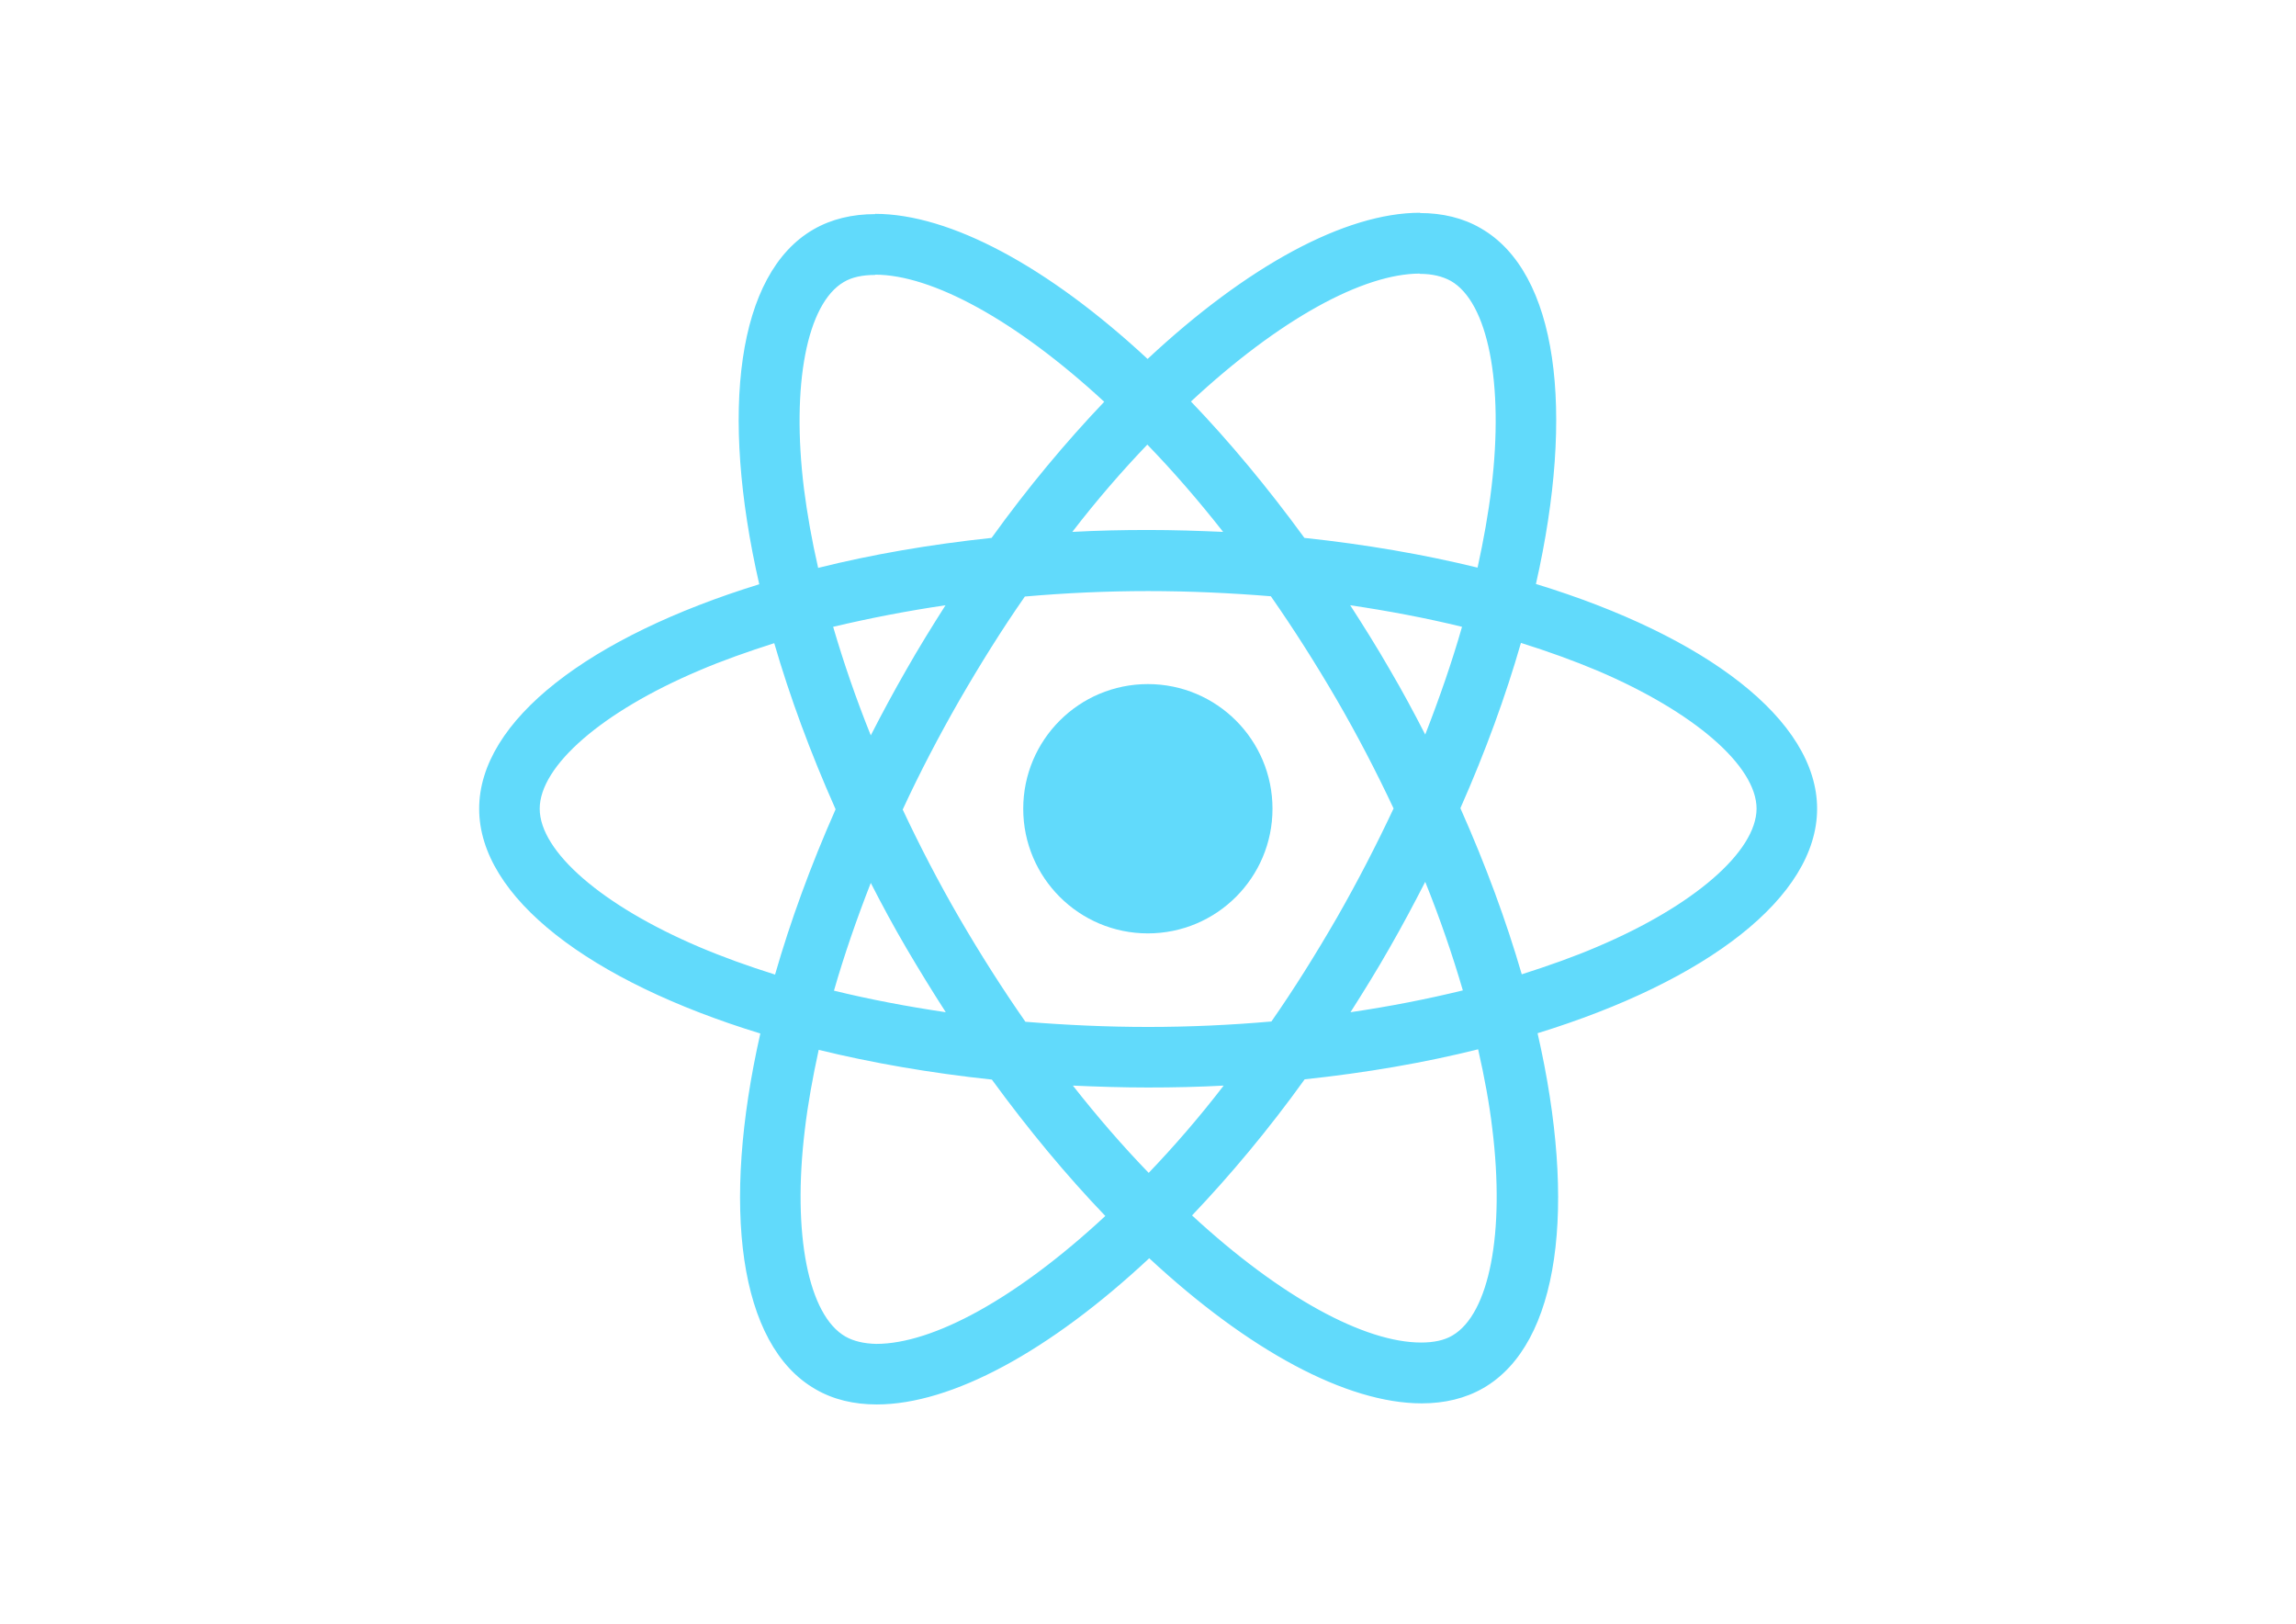
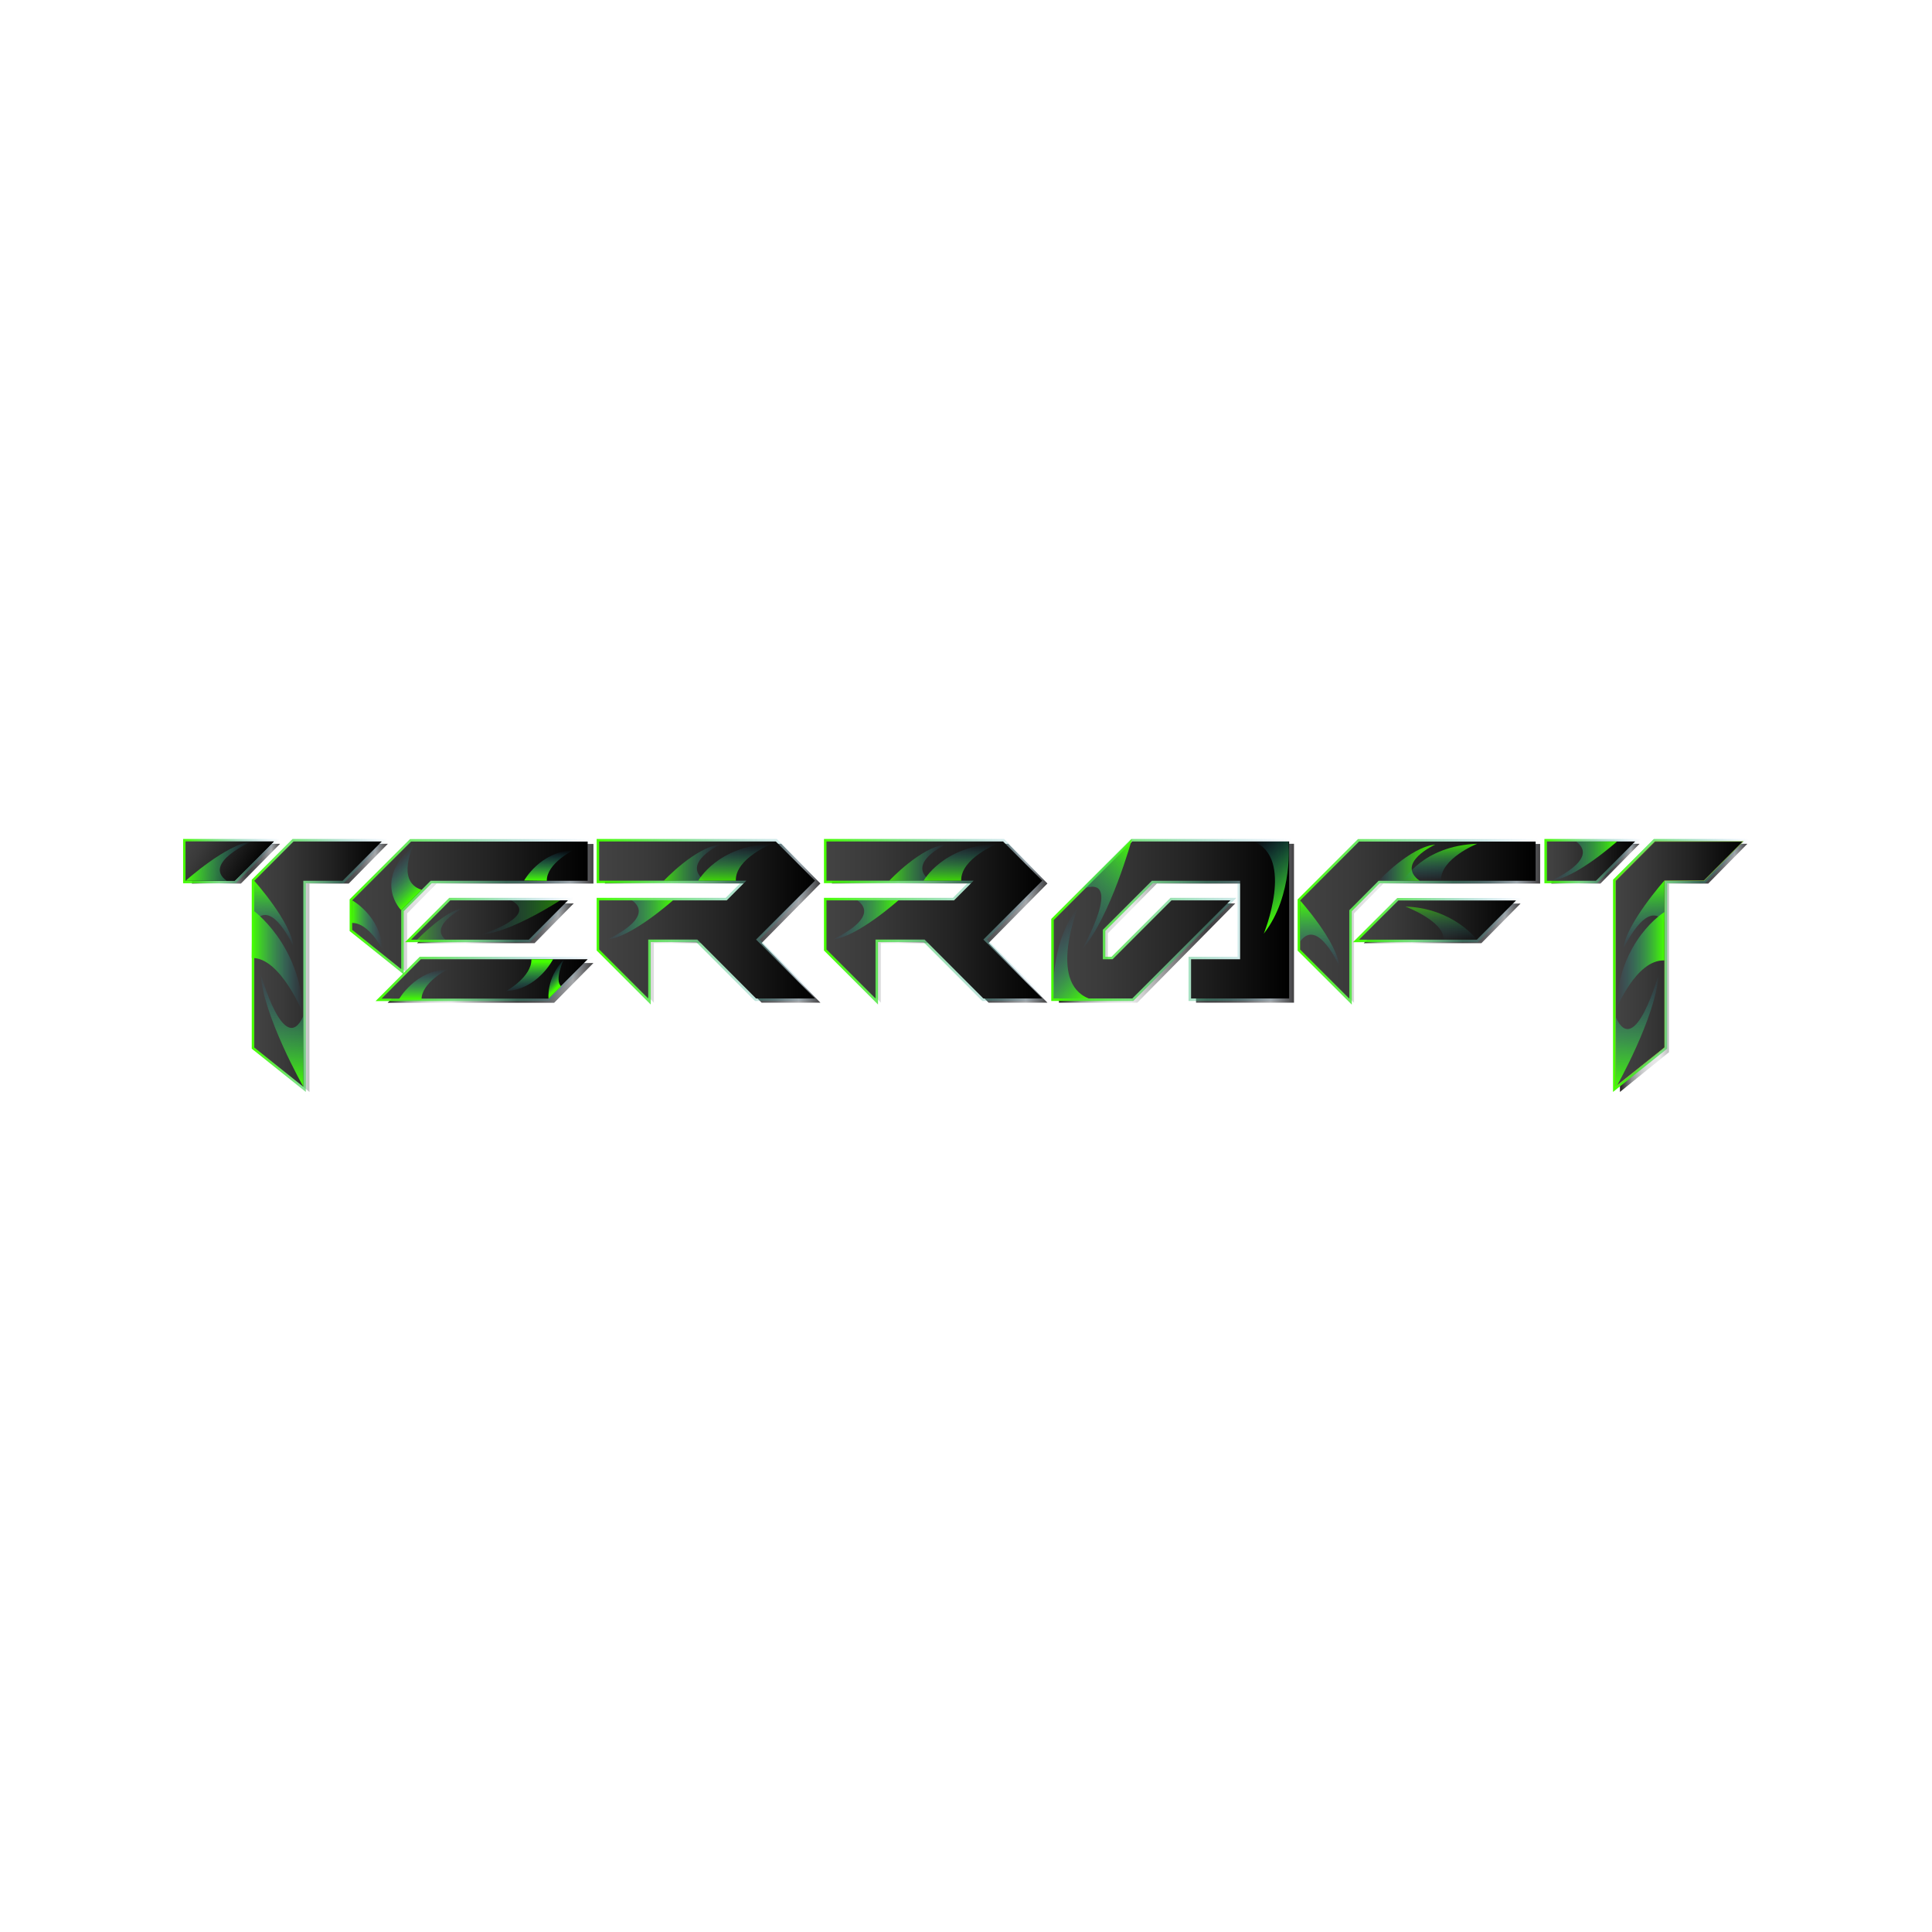
- <svg xmlns="http://www.w3.org/2000/svg" viewBox="0 0 841.9 595.3">
-   <g fill="#61DAFB">
-     <path d="M666.3 296.5c0-32.5-40.7-63.3-103.1-82.4 14.4-63.6 8-114.2-20.2-130.4-6.5-3.8-14.1-5.6-22.4-5.6v22.3c4.6 0 8.3.9 11.4 2.6 13.6 7.8 19.5 37.5 14.9 75.7-1.1 9.4-2.9 19.3-5.1 29.4-19.6-4.8-41-8.5-63.5-10.9-13.5-18.5-27.5-35.3-41.6-50 32.6-30.3 63.2-46.9 84-46.9V78c-27.5 0-63.5 19.6-99.9 53.6-36.4-33.8-72.4-53.2-99.9-53.2v22.3c20.7 0 51.4 16.5 84 46.6-14 14.7-28 31.4-41.3 49.9-22.6 2.4-44 6.1-63.6 11-2.3-10-4-19.7-5.2-29-4.7-38.2 1.1-67.9 14.6-75.8 3-1.8 6.9-2.6 11.5-2.6V78.5c-8.4 0-16 1.8-22.6 5.6-28.1 16.2-34.4 66.7-19.9 130.1-62.2 19.2-102.7 49.9-102.7 82.3 0 32.5 40.7 63.3 103.1 82.4-14.4 63.6-8 114.2 20.2 130.4 6.5 3.8 14.1 5.6 22.5 5.6 27.5 0 63.5-19.6 99.9-53.6 36.4 33.8 72.4 53.2 99.9 53.2 8.4 0 16-1.8 22.6-5.6 28.1-16.2 34.4-66.7 19.9-130.1 62-19.1 102.5-49.9 102.5-82.3zm-130.2-66.7c-3.7 12.9-8.3 26.2-13.5 39.5-4.1-8-8.4-16-13.1-24-4.6-8-9.5-15.8-14.4-23.4 14.2 2.1 27.9 4.7 41 7.9zm-45.8 106.5c-7.8 13.5-15.8 26.3-24.1 38.2-14.9 1.3-30 2-45.2 2-15.1 0-30.2-.7-45-1.9-8.3-11.9-16.4-24.6-24.2-38-7.6-13.1-14.5-26.4-20.8-39.8 6.2-13.4 13.2-26.8 20.7-39.9 7.8-13.5 15.8-26.3 24.1-38.2 14.9-1.3 30-2 45.2-2 15.1 0 30.2.7 45 1.9 8.3 11.9 16.4 24.6 24.2 38 7.6 13.1 14.5 26.4 20.8 39.8-6.3 13.4-13.2 26.8-20.7 39.9zm32.3-13c5.4 13.4 10 26.8 13.8 39.8-13.1 3.2-26.9 5.9-41.2 8 4.9-7.7 9.8-15.6 14.4-23.7 4.6-8 8.9-16.1 13-24.1zM421.2 430c-9.3-9.6-18.6-20.3-27.8-32 9 .4 18.2.7 27.5.7 9.4 0 18.7-.2 27.8-.7-9 11.7-18.3 22.4-27.5 32zm-74.4-58.9c-14.2-2.1-27.9-4.7-41-7.9 3.7-12.9 8.3-26.2 13.5-39.5 4.1 8 8.4 16 13.1 24 4.7 8 9.5 15.8 14.4 23.4zM420.7 163c9.3 9.6 18.6 20.3 27.8 32-9-.4-18.2-.7-27.5-.7-9.4 0-18.7.2-27.8.7 9-11.7 18.3-22.4 27.5-32zm-74 58.9c-4.9 7.7-9.8 15.6-14.4 23.7-4.6 8-8.9 16-13 24-5.4-13.4-10-26.8-13.8-39.8 13.1-3.1 26.9-5.8 41.2-7.9zm-90.5 125.2c-35.4-15.1-58.3-34.9-58.3-50.6 0-15.7 22.9-35.6 58.3-50.6 8.6-3.7 18-7 27.7-10.1 5.7 19.6 13.2 40 22.5 60.9-9.2 20.8-16.6 41.1-22.2 60.6-9.9-3.1-19.3-6.5-28-10.2zM310 490c-13.6-7.8-19.5-37.5-14.9-75.7 1.1-9.4 2.9-19.3 5.1-29.4 19.6 4.8 41 8.5 63.5 10.9 13.5 18.5 27.5 35.3 41.6 50-32.6 30.3-63.2 46.9-84 46.9-4.5-.1-8.3-1-11.3-2.7zm237.2-76.2c4.7 38.2-1.1 67.9-14.6 75.8-3 1.8-6.9 2.6-11.5 2.6-20.7 0-51.4-16.5-84-46.6 14-14.7 28-31.4 41.3-49.9 22.6-2.4 44-6.1 63.6-11 2.3 10.1 4.1 19.8 5.2 29.1zm38.5-66.7c-8.6 3.7-18 7-27.7 10.1-5.7-19.6-13.2-40-22.5-60.9 9.2-20.8 16.6-41.1 22.2-60.6 9.9 3.1 19.3 6.5 28.1 10.2 35.4 15.1 58.3 34.9 58.3 50.6-.1 15.7-23 35.6-58.4 50.6zM320.8 78.4z" />
-     <circle cx="420.9" cy="296.5" r="45.7" />
-     <path d="M520.5 78.1z" />
+ <svg xmlns="http://www.w3.org/2000/svg" xmlns:xlink="http://www.w3.org/1999/xlink" id="Layer_3" data-name="Layer 3" viewBox="0 0 1080 1080">
+   <defs>
+     <style>
+       .cls-1 {
+         fill: url(#linear-gradient-60);
+       }
+ 
+       .cls-1, .cls-2, .cls-3 {
+         opacity: .5;
+       }
+ 
+       .cls-4 {
+         fill: url(#linear-gradient-2);
+       }
+ 
+       .cls-5 {
+         fill: url(#linear-gradient-51);
+       }
+ 
+       .cls-6 {
+         fill: url(#linear-gradient-17);
+       }
+ 
+       .cls-7 {
+         fill: url(#linear-gradient-43);
+       }
+ 
+       .cls-8 {
+         fill: url(#linear-gradient-15);
+       }
+ 
+       .cls-9 {
+         fill: url(#linear-gradient-18);
+       }
+ 
+       .cls-10 {
+         fill: url(#linear-gradient-40);
+       }
+ 
+       .cls-11 {
+         fill: url(#linear-gradient-28);
+       }
+ 
+       .cls-12 {
+         fill: url(#linear-gradient-52);
+       }
+ 
+       .cls-12, .cls-13, .cls-14, .cls-15, .cls-16, .cls-17 {
+         opacity: .8;
+       }
+ 
+       .cls-18 {
+         fill: url(#linear-gradient-14);
+       }
+ 
+       .cls-19 {
+         fill: url(#linear-gradient-20);
+       }
+ 
+       .cls-20 {
+         fill: url(#linear-gradient-6);
+       }
+ 
+       .cls-2 {
+         fill: url(#linear-gradient-58);
+       }
+ 
+       .cls-21 {
+         fill: url(#linear-gradient-35);
+       }
+ 
+       .cls-22 {
+         fill: url(#linear-gradient-48);
+       }
+ 
+       .cls-23 {
+         fill: url(#linear-gradient-32);
+       }
+ 
+       .cls-24 {
+         fill: url(#linear-gradient-11);
+       }
+ 
+       .cls-25 {
+         fill: url(#linear-gradient-63);
+       }
+ 
+       .cls-26 {
+         fill: url(#linear-gradient-39);
+       }
+ 
+       .cls-27 {
+         fill: url(#linear-gradient-10);
+       }
+ 
+       .cls-28 {
+         fill: url(#linear-gradient-59);
+       }
+ 
+       .cls-29 {
+         fill: url(#linear-gradient-37);
+       }
+ 
+       .cls-30 {
+         fill: url(#linear-gradient-16);
+       }
+ 
+       .cls-31 {
+         fill: url(#linear-gradient-31);
+       }
+ 
+       .cls-3 {
+         fill: url(#linear-gradient-57);
+       }
+ 
+       .cls-32 {
+         fill: url(#linear-gradient-61);
+       }
+ 
+       .cls-33 {
+         fill: url(#linear-gradient-62);
+       }
+ 
+       .cls-34 {
+         fill: url(#linear-gradient-41);
+       }
+ 
+       .cls-35 {
+         fill: url(#linear-gradient-21);
+       }
+ 
+       .cls-36 {
+         fill: url(#linear-gradient-25);
+       }
+ 
+       .cls-13 {
+         fill: url(#linear-gradient-56);
+       }
+ 
+       .cls-37 {
+         fill: url(#linear-gradient-5);
+       }
+ 
+       .cls-38 {
+         fill: url(#linear-gradient-64);
+       }
+ 
+       .cls-39 {
+         fill: url(#linear-gradient-54);
+       }
+ 
+       .cls-40 {
+         fill: url(#linear-gradient-45);
+       }
+ 
+       .cls-14 {
+         fill: url(#linear-gradient-55);
+       }
+ 
+       .cls-41 {
+         fill: url(#linear-gradient-34);
+       }
+ 
+       .cls-42 {
+         fill: url(#linear-gradient-65);
+       }
+ 
+       .cls-15 {
+         fill: url(#linear-gradient-50);
+       }
+ 
+       .cls-16 {
+         fill: url(#linear-gradient-49);
+       }
+ 
+       .cls-43 {
+         fill: url(#linear-gradient-7);
+       }
+ 
+       .cls-44 {
+         fill: url(#linear-gradient-36);
+         stroke: #8dc63f;
+         stroke-miterlimit: 10;
+         stroke-width: .25px;
+       }
+ 
+       .cls-45 {
+         fill: url(#linear-gradient-24);
+       }
+ 
+       .cls-46 {
+         fill: url(#linear-gradient-9);
+       }
+ 
+       .cls-47 {
+         fill: url(#linear-gradient-22);
+       }
+ 
+       .cls-48 {
+         fill: url(#linear-gradient-42);
+       }
+ 
+       .cls-17 {
+         fill: url(#linear-gradient-53);
+       }
+ 
+       .cls-49 {
+         fill: url(#linear-gradient-3);
+       }
+ 
+       .cls-50 {
+         fill: url(#linear-gradient);
+       }
+ 
+       .cls-51 {
+         fill: url(#linear-gradient-27);
+       }
+ 
+       .cls-52 {
+         fill: url(#linear-gradient-33);
+       }
+ 
+       .cls-53 {
+         fill: url(#linear-gradient-38);
+       }
+ 
+       .cls-54 {
+         fill: url(#linear-gradient-29);
+       }
+ 
+       .cls-55 {
+         fill: url(#linear-gradient-30);
+       }
+ 
+       .cls-56 {
+         fill: url(#linear-gradient-23);
+       }
+ 
+       .cls-57 {
+         fill: url(#linear-gradient-19);
+       }
+ 
+       .cls-58 {
+         fill: url(#linear-gradient-4);
+       }
+ 
+       .cls-59 {
+         fill: url(#linear-gradient-8);
+       }
+ 
+       .cls-60 {
+         fill: url(#linear-gradient-44);
+       }
+ 
+       .cls-61 {
+         fill: url(#linear-gradient-47);
+       }
+ 
+       .cls-62 {
+         fill: url(#linear-gradient-46);
+       }
+ 
+       .cls-63 {
+         fill: url(#linear-gradient-12);
+       }
+ 
+       .cls-64 {
+         fill: url(#linear-gradient-13);
+       }
+ 
+       .cls-65 {
+         fill: url(#linear-gradient-26);
+       }
+     </style>
+     <linearGradient id="linear-gradient" x1="107.28" y1="482.81" x2="156.54" y2="482.81" gradientUnits="userSpaceOnUse">
+       <stop offset="0" stop-color="#231f20" />
+       <stop offset=".08" stop-color="#808184" />
+       <stop offset=".09" stop-color="#8f9092" />
+       <stop offset=".13" stop-color="#afb0b2" />
+       <stop offset=".17" stop-color="#c8c9ca" />
+       <stop offset=".21" stop-color="#dadadc" />
+       <stop offset=".26" stop-color="#e5e5e6" />
+       <stop offset=".31" stop-color="#e9e9ea" />
+       <stop offset=".45" stop-color="#99989a" />
+       <stop offset=".57" stop-color="#59585a" />
+       <stop offset=".63" stop-color="#414042" />
+       <stop offset=".67" stop-color="#454446" />
+       <stop offset=".73" stop-color="#525153" />
+       <stop offset=".79" stop-color="#67676a" />
+       <stop offset=".84" stop-color="#858689" />
+       <stop offset=".9" stop-color="#a6a8ab" />
+       <stop offset="1" stop-color="#414042" />
+     </linearGradient>
+     <linearGradient id="linear-gradient-2" x1="145.6" y1="541.05" x2="216.81" y2="541.05" xlink:href="#linear-gradient" />
+     <linearGradient id="linear-gradient-3" x1="200.25" y1="507.83" x2="331.73" y2="507.83" xlink:href="#linear-gradient" />
+     <linearGradient id="linear-gradient-4" x1="216.69" y1="549.44" x2="331.73" y2="549.44" xlink:href="#linear-gradient" />
+     <linearGradient id="linear-gradient-5" x1="233.13" y1="516.13" x2="320.72" y2="516.13" xlink:href="#linear-gradient" />
+     <linearGradient id="linear-gradient-6" x1="338.14" y1="516.1" x2="458.62" y2="516.1" xlink:href="#linear-gradient" />
+     <linearGradient id="linear-gradient-7" x1="465.04" y1="516.1" x2="585.52" y2="516.1" xlink:href="#linear-gradient" />
+     <linearGradient id="linear-gradient-8" x1="591.94" y1="516.1" x2="723.35" y2="516.1" xlink:href="#linear-gradient" />
+     <linearGradient id="linear-gradient-9" x1="729.47" y1="516.16" x2="860.95" y2="516.16" xlink:href="#linear-gradient" />
+     <linearGradient id="linear-gradient-10" x1="762.35" y1="516.16" x2="850.01" y2="516.16" xlink:href="#linear-gradient" />
+     <linearGradient id="linear-gradient-11" x1="867.24" x2="916.51" xlink:href="#linear-gradient" />
+     <linearGradient id="linear-gradient-12" x1="905.57" y1="541.05" x2="976.78" y2="541.05" xlink:href="#linear-gradient" />
+     <linearGradient id="linear-gradient-13" x1="102.36" y1="481.37" x2="156.48" y2="481.37" gradientUnits="userSpaceOnUse">
+       <stop offset="0" stop-color="#45ff00" />
+       <stop offset="1" stop-color="#2484c6" stop-opacity="0" />
+     </linearGradient>
+     <linearGradient id="linear-gradient-14" x1="105.17" y1="467.94" x2="142.17" y2="489.31" gradientUnits="userSpaceOnUse">
+       <stop offset="0" stop-color="#434343" />
+       <stop offset=".22" stop-color="#3a3a3a" />
+       <stop offset=".58" stop-color="#232323" />
+       <stop offset="1" stop-color="#000" />
+     </linearGradient>
+     <linearGradient id="linear-gradient-15" x1="140.73" y1="539.69" x2="216.83" y2="539.69" xlink:href="#linear-gradient-13" />
+     <linearGradient id="linear-gradient-16" x1="142.14" y1="538.93" x2="213.44" y2="538.93" xlink:href="#linear-gradient-14" />
+     <linearGradient id="linear-gradient-17" x1="195.45" y1="506.86" x2="329.91" y2="506.86" xlink:href="#linear-gradient-13" />
+     <linearGradient id="linear-gradient-18" x1="196.86" y1="506.1" x2="328.51" y2="506.1" xlink:href="#linear-gradient-14" />
+     <linearGradient id="linear-gradient-19" x1="209.94" y1="547.23" x2="331.9" y2="547.23" xlink:href="#linear-gradient-13" />
+     <linearGradient id="linear-gradient-20" x1="213.32" y1="547.23" x2="328.51" y2="547.23" xlink:href="#linear-gradient-14" />
+     <linearGradient id="linear-gradient-21" x1="226.4" y1="514.3" x2="320.88" y2="514.3" xlink:href="#linear-gradient-13" />
+     <linearGradient id="linear-gradient-22" x1="229.79" y1="514.3" x2="317.49" y2="514.3" xlink:href="#linear-gradient-14" />
+     <linearGradient id="linear-gradient-23" x1="333.53" y1="515.26" x2="458.96" y2="515.26" xlink:href="#linear-gradient-13" />
+     <linearGradient id="linear-gradient-24" x1="334.94" y1="514.27" x2="455.57" y2="514.27" xlink:href="#linear-gradient-14" />
+     <linearGradient id="linear-gradient-25" x1="460.6" y1="515.26" x2="586.02" y2="515.26" xlink:href="#linear-gradient-13" />
+     <linearGradient id="linear-gradient-26" x1="462" y1="514.27" x2="582.63" y2="514.27" xlink:href="#linear-gradient-14" />
+     <linearGradient id="linear-gradient-27" x1="587.66" y1="514.27" x2="722.06" y2="514.27" xlink:href="#linear-gradient-13" />
+     <linearGradient id="linear-gradient-28" x1="589.06" y1="514.27" x2="720.65" y2="514.27" xlink:href="#linear-gradient-14" />
+     <linearGradient id="linear-gradient-29" x1="725.37" y1="515.32" x2="859.83" y2="515.32" xlink:href="#linear-gradient-13" />
+     <linearGradient id="linear-gradient-30" x1="726.77" y1="514.33" x2="858.43" y2="514.33" xlink:href="#linear-gradient-14" />
+     <linearGradient id="linear-gradient-31" x1="756.31" y1="514.33" x2="850.86" y2="514.33" xlink:href="#linear-gradient-13" />
+     <linearGradient id="linear-gradient-32" x1="759.7" y1="514.33" x2="847.47" y2="514.33" xlink:href="#linear-gradient-14" />
+     <linearGradient id="linear-gradient-33" x1="863.33" x2="917.45" xlink:href="#linear-gradient-13" />
+     <linearGradient id="linear-gradient-34" x1="864.73" y1="481.37" x2="914.06" y2="481.37" xlink:href="#linear-gradient-14" />
+     <linearGradient id="linear-gradient-35" x1="901.7" y1="539.69" x2="977.8" y2="539.69" xlink:href="#linear-gradient-13" />
+     <linearGradient id="linear-gradient-36" x1="903.11" y1="538.93" x2="974.41" y2="538.93" xlink:href="#linear-gradient-14" />
+     <linearGradient id="linear-gradient-37" x1="103.76" y1="481.37" x2="140.73" y2="481.37" xlink:href="#linear-gradient-13" />
+     <linearGradient id="linear-gradient-38" x1="207.85" y1="472.28" x2="244.83" y2="472.28" gradientTransform="translate(625.38 284.5) rotate(90)" xlink:href="#linear-gradient-13" />
+     <linearGradient id="linear-gradient-39" x1="268.07" y1="476.77" x2="331.65" y2="476.77" gradientTransform="translate(-319.19 875.55) rotate(-90)" xlink:href="#linear-gradient-13" />
+     <linearGradient id="linear-gradient-40" x1="140.73" y1="537.67" x2="169.56" y2="537.67" xlink:href="#linear-gradient-13" />
+     <linearGradient id="linear-gradient-41" x1="870.64" y1="473.19" x2="907.61" y2="473.19" gradientTransform="translate(1774.58 954.56) rotate(-180)" xlink:href="#linear-gradient-13" />
+     <linearGradient id="linear-gradient-42" x1="207.73" y1="-296.14" x2="246.21" y2="-296.14" gradientTransform="translate(1215 284.5) rotate(90) scale(1 -1)" xlink:href="#linear-gradient-13" />
+     <linearGradient id="linear-gradient-43" x1="267.44" y1="1244.36" x2="331.02" y2="1244.36" gradientTransform="translate(2159.57 875.55) rotate(-90) scale(1 -1)" xlink:href="#linear-gradient-13" />
+     <linearGradient id="linear-gradient-44" x1="909.97" y1="537.32" x2="937.13" y2="537.32" gradientTransform="translate(1840.38) rotate(-180) scale(1 -1)" xlink:href="#linear-gradient-13" />
+     <linearGradient id="linear-gradient-45" x1="281.35" y1="907.96" x2="344.93" y2="907.96" gradientTransform="translate(1482.2 920.59) rotate(135)" xlink:href="#linear-gradient-13" />
+     <linearGradient id="linear-gradient-46" x1="554.82" y1="523.38" x2="595.3" y2="523.38" gradientTransform="translate(637.38 1314) rotate(-135)" xlink:href="#linear-gradient-13" />
+     <linearGradient id="linear-gradient-47" x1="505.42" y1="652" x2="545.91" y2="652" gradientTransform="translate(797.82 -341.49) rotate(45)" gradientUnits="userSpaceOnUse">
+       <stop offset="0" stop-color="#2484c6" stop-opacity="0" />
+       <stop offset="1" stop-color="#45ff00" />
+     </linearGradient>
+     <linearGradient id="linear-gradient-48" x1="385.34" y1="492.42" x2="422.31" y2="492.42" gradientTransform="translate(761.54 1006.69) rotate(-180)" xlink:href="#linear-gradient-13" />
+     <linearGradient id="linear-gradient-49" x1="193.17" y1="154.81" x2="224.81" y2="154.81" gradientTransform="translate(177.93 327.4)" xlink:href="#linear-gradient-13" />
+     <linearGradient id="linear-gradient-50" x1="460.47" y1="517.55" x2="481.17" y2="517.55" gradientTransform="translate(-106.57 952.77) rotate(-90)" xlink:href="#linear-gradient-13" />
+     <linearGradient id="linear-gradient-51" x1="259.35" y1="492.41" x2="296.32" y2="492.41" gradientTransform="translate(761.54 1006.69) rotate(-180)" xlink:href="#linear-gradient-13" />
+     <linearGradient id="linear-gradient-52" x1="319.16" y1="154.81" x2="350.8" y2="154.81" gradientTransform="translate(177.93 327.4)" xlink:href="#linear-gradient-13" />
+     <linearGradient id="linear-gradient-53" x1="460.47" y1="643.54" x2="481.16" y2="643.54" gradientTransform="translate(-106.57 952.77) rotate(-90)" xlink:href="#linear-gradient-13" />
+     <linearGradient id="linear-gradient-54" x1="5.56" y1="464.35" x2="42.53" y2="464.35" gradientTransform="translate(1202.11 497.81) rotate(90)" xlink:href="#linear-gradient-13" />
+     <linearGradient id="linear-gradient-55" x1="592.73" y1="154.84" x2="624.38" y2="154.84" gradientTransform="translate(177.93 327.4)" gradientUnits="userSpaceOnUse">
+       <stop offset="0" stop-color="#2484c6" stop-opacity="0" />
+       <stop offset=".11" stop-color="#2a9d9d" stop-opacity=".21" />
+       <stop offset=".24" stop-color="#31b773" stop-opacity=".41" />
+       <stop offset=".37" stop-color="#37cd50" stop-opacity=".59" />
+       <stop offset=".5" stop-color="#3cdf33" stop-opacity=".74" />
+       <stop offset=".63" stop-color="#40ed1c" stop-opacity=".85" />
+       <stop offset=".75" stop-color="#42f70c" stop-opacity=".94" />
+       <stop offset=".88" stop-color="#44fd03" stop-opacity=".98" />
+       <stop offset="1" stop-color="#45ff00" />
+     </linearGradient>
+     <linearGradient id="linear-gradient-56" x1="460.41" y1="911.7" x2="481.11" y2="911.7" gradientTransform="translate(-106.57 952.77) rotate(-90)" gradientUnits="userSpaceOnUse">
+       <stop offset="0" stop-color="#2484c6" stop-opacity="0" />
+       <stop offset="1" stop-color="#45ff00" />
+     </linearGradient>
+     <linearGradient id="linear-gradient-57" x1="122.76" y1="308.29" x2="148.45" y2="308.29" gradientTransform="translate(110.37 208.19)" xlink:href="#linear-gradient-13" />
+     <linearGradient id="linear-gradient-58" x1="388.3" y1="639.86" x2="432.48" y2="639.86" gradientTransform="translate(701.43 1152.76) rotate(-180)" xlink:href="#linear-gradient-13" />
+     <linearGradient id="linear-gradient-59" x1="247.18" y1="476.33" x2="264.27" y2="476.33" gradientTransform="translate(-50.52 40.62)" xlink:href="#linear-gradient-13" />
+     <linearGradient id="linear-gradient-60" x1="809.42" y1="390.35" x2="827.94" y2="390.35" gradientTransform="translate(1195.94 1334.7) rotate(-90) scale(1 -1)" gradientUnits="userSpaceOnUse">
+       <stop offset="0" stop-color="#2484c6" stop-opacity="0" />
+       <stop offset="1" stop-color="#45ff00" />
+     </linearGradient>
+     <linearGradient id="linear-gradient-61" x1="295.74" y1="497.02" x2="312.83" y2="497.02" gradientTransform="translate(-260.35 854.58) rotate(-90)" xlink:href="#linear-gradient-13" />
+     <linearGradient id="linear-gradient-62" x1="293.36" y1="570.36" x2="310.45" y2="570.36" gradientTransform="translate(116.55 978.88) rotate(-135) scale(.56 .78)" xlink:href="#linear-gradient-13" />
+     <linearGradient id="linear-gradient-63" x1="308.44" y1="565.17" x2="340.41" y2="565.17" gradientTransform="translate(734.53 364.96) rotate(90) scale(.56 .78)" xlink:href="#linear-gradient-13" />
+     <linearGradient id="linear-gradient-64" x1="345.79" y1="436.92" x2="362.88" y2="436.92" gradientTransform="translate(-130.24 838.15) rotate(-90)" xlink:href="#linear-gradient-13" />
+     <linearGradient id="linear-gradient-65" x1="273.67" y1="451.2" x2="291.36" y2="451.2" gradientTransform="translate(63.59 1133.8) rotate(-135) scale(1.2 1.27)" xlink:href="#linear-gradient-13" />
+   </defs>
+   <g>
+     <polygon class="cls-50" points="107.28 471.7 156.54 471.7 134.66 493.93 107.28 493.93 107.28 471.7" />
+     <polygon class="cls-4" points="167.54 471.7 145.6 493.93 145.6 560.47 145.6 560.5 145.6 588.22 172.98 610.4 172.98 560.5 172.98 560.47 172.98 493.93 194.93 493.93 216.81 471.7 167.54 471.7" />
+     <polygon class="cls-49" points="233.13 471.76 331.73 471.76 331.73 493.93 244.07 493.93 227.63 510.59 227.63 543.9 200.25 521.67 200.25 505.01 233.13 471.76" />
+     <polygon class="cls-58" points="238.57 538.33 331.73 538.33 309.78 560.56 216.69 560.56 238.57 538.33" />
+     <polygon class="cls-37" points="255.02 505.01 320.72 505.01 298.84 527.24 233.13 527.24 255.02 505.01" />
+     <polygon class="cls-20" points="338.14 471.7 436.74 471.7 458.62 493.87 425.74 527.18 458.62 560.5 425.74 560.5 392.91 527.18 365.53 527.18 365.53 560.5 338.14 532.75 338.14 505.01 409.36 505.01 420.3 493.87 338.14 493.87 338.14 471.7" />
+     <polygon class="cls-43" points="465.04 471.7 563.64 471.7 585.52 493.87 552.63 527.18 585.52 560.5 552.63 560.5 519.81 527.18 492.42 527.18 492.42 560.5 465.04 532.75 465.04 505.01 536.25 505.01 547.19 493.87 465.04 493.87 465.04 471.7" />
+     <polygon class="cls-59" points="635.76 471.7 723.35 471.7 723.35 560.5 668.59 560.5 668.59 538.33 695.97 538.33 695.97 493.93 646.7 493.93 619.32 521.67 619.32 538.33 624.76 538.33 657.65 505.01 690.53 505.01 635.76 560.5 591.94 560.5 591.94 516.1 635.76 471.7" />
+     <polygon class="cls-46" points="762.35 471.76 860.95 471.76 860.95 493.93 773.29 493.93 756.91 510.59 756.91 560.56 729.47 532.82 729.47 505.08 762.35 471.76" />
+     <polygon class="cls-27" points="784.3 505.08 850.01 505.08 828.12 527.24 762.35 527.24 784.3 505.08" />
+     <polygon class="cls-24" points="867.24 471.7 916.51 471.7 894.63 493.93 867.24 493.93 867.24 471.7" />
+     <polygon class="cls-63" points="927.51 471.7 905.57 493.93 905.57 560.47 905.57 560.5 905.57 610.4 932.95 588.22 932.95 560.5 932.95 560.5 932.95 493.93 954.9 493.93 976.78 471.7 927.51 471.7" />
  </g>
+   <polygon class="cls-64" points="102.36 493.76 102.36 468.98 156.48 468.98 131.77 493.76 102.36 493.76" />
+   <polygon class="cls-18" points="103.76 470.38 153.09 470.38 131.18 492.36 103.76 492.36 103.76 470.38" />
+   <polygon class="cls-8" points="140.73 586.23 140.73 491.78 163.53 468.98 216.83 468.98 192.11 493.76 170.96 493.76 170.96 610.4 140.73 586.23" />
+   <polygon class="cls-30" points="164.11 470.38 142.14 492.36 142.14 558.13 142.14 558.15 142.14 585.56 169.56 607.48 169.56 558.15 169.56 558.13 169.56 492.36 191.53 492.36 213.44 470.38 164.11 470.38" />
+   <polygon class="cls-6" points="195.45 520.45 195.45 502.73 229.2 469.04 329.91 469.04 329.91 493.76 241.32 493.76 225.68 509.4 225.68 544.67 195.45 520.45" />
+   <polygon class="cls-9" points="229.79 470.45 328.51 470.45 328.51 492.36 240.74 492.36 224.28 508.82 224.28 541.75 196.86 519.78 196.86 503.31 229.79 470.45" />
+   <polygon class="cls-57" points="209.94 559.62 234.65 534.84 331.9 534.84 307.12 559.62 209.94 559.62" />
+   <polygon class="cls-19" points="235.23 536.24 328.51 536.24 306.54 558.22 213.32 558.22 235.23 536.24" />
+   <polygon class="cls-35" points="226.4 526.69 251.11 501.91 320.88 501.91 296.16 526.69 226.4 526.69" />
+   <polygon class="cls-47" points="251.7 503.31 317.49 503.31 295.58 525.29 229.79 525.29 251.7 503.31" />
+   <polygon class="cls-56" points="333.53 531.32 333.53 501.91 405.66 501.91 413.82 493.7 333.53 493.7 333.53 468.98 434.24 468.98 457.56 492.3 424.63 525.23 458.96 559.56 422.06 559.56 389.19 526.63 363.76 526.63 363.76 561.54 333.53 531.32" />
+   <polygon class="cls-45" points="334.94 470.38 433.66 470.38 455.57 492.3 422.64 525.22 455.57 558.15 422.64 558.15 389.78 525.22 362.36 525.22 362.36 558.15 334.94 530.73 334.94 503.31 406.24 503.31 417.2 492.3 334.94 492.3 334.94 470.38" />
+   <polygon class="cls-36" points="460.6 531.32 460.6 501.91 532.72 501.91 540.88 493.7 460.6 493.7 460.6 468.98 561.31 468.98 584.62 492.3 551.69 525.23 586.02 559.56 549.12 559.56 516.26 526.63 490.82 526.63 490.82 561.54 460.6 531.32" />
+   <polygon class="cls-65" points="462 470.38 560.72 470.38 582.63 492.3 549.71 525.22 582.63 558.15 549.71 558.15 516.84 525.22 489.42 525.22 489.42 558.15 462 530.73 462 503.31 533.3 503.31 544.26 492.3 462 492.3 462 470.38" />
+   <polygon class="cls-51" points="664.41 559.56 664.41 534.84 691.83 534.84 691.83 493.76 644.48 493.76 617.89 520.36 617.89 534.84 621.35 534.84 654.28 501.91 691.18 501.91 633.53 559.56 587.66 559.56 587.66 513.69 632.37 468.98 722.06 468.98 722.06 559.56 664.41 559.56" />
+   <polygon class="cls-11" points="632.95 470.38 720.65 470.38 720.65 558.15 665.81 558.15 665.81 536.24 693.23 536.24 693.23 492.36 643.9 492.36 616.48 519.78 616.48 536.24 621.93 536.24 654.86 503.31 687.79 503.31 632.95 558.15 589.06 558.15 589.06 514.27 632.95 470.38" />
+   <polygon class="cls-54" points="725.37 531.38 725.37 502.79 759.12 469.04 859.83 469.04 859.83 493.76 771.24 493.76 755.66 509.4 755.66 561.6 725.37 531.38" />
+   <polygon class="cls-55" points="759.7 470.45 858.43 470.45 858.43 492.36 770.66 492.36 754.26 508.82 754.26 558.22 726.77 530.79 726.77 503.37 759.7 470.45" />
+   <polygon class="cls-31" points="756.31 526.69 781.1 501.97 850.86 501.97 826.14 526.69 756.31 526.69" />
+   <polygon class="cls-23" points="781.68 503.37 847.47 503.37 825.56 525.29 759.7 525.29 781.68 503.37" />
+   <polygon class="cls-52" points="863.33 493.76 863.33 468.98 917.45 468.98 892.73 493.76 863.33 493.76" />
+   <polygon class="cls-41" points="864.73 470.38 914.06 470.38 892.15 492.36 864.73 492.36 864.73 470.38" />
+   <polygon class="cls-21" points="901.7 491.78 924.5 468.98 977.8 468.98 953.08 493.76 931.93 493.76 931.93 586.23 901.7 610.4 901.7 491.78" />
+   <polygon class="cls-44" points="925.08 470.38 903.11 492.36 903.11 558.13 903.11 558.15 903.11 607.48 930.53 585.56 930.53 558.15 930.53 558.15 930.53 492.36 952.5 492.36 974.41 470.38 925.08 470.38" />
+   <polygon class="cls-18" points="103.76 470.38 153.09 470.38 131.18 492.36 103.76 492.36 103.76 470.38" />
+   <path class="cls-29" d="M103.76,492.36s23-20.66,36.97-21.97c0,0-27.79,12.04-14.03,21.97h-22.94Z" />
+   <g>
+     <path class="cls-53" d="M142.11,492.36s20.66,23,21.97,36.97c0,0-12.04-27.79-21.97-14.03v-22.94Z" />
+     <path class="cls-26" d="M169.56,607.48s-22.52-39.55-23.96-63.58c0,0,13.12,47.79,23.96,24.13v39.45Z" />
+     <path class="cls-10" d="M141.01,508.52s27.11,18.92,28.55,58.3c0,0-12.82-31.86-28.82-31.3l.27-27Z" />
+   </g>
+   <path class="cls-34" d="M903.94,470.38s-23,20.66-36.97,21.97c0,0,27.79-12.04,14.03-21.97h22.94Z" />
+   <path class="cls-48" d="M930.39,492.24s-21.74,24.5-23.05,38.47c0,0,13.12-28.99,23.05-15.23v-23.24Z" />
+   <path class="cls-7" d="M903.23,608.12s22.52-39.55,23.96-63.58c0,0-13.12,47.79-23.96,24.13v39.45Z" />
+   <path class="cls-60" d="M930.4,509.85s-25.71,15.57-27.15,54.95c0,0,11.15-28.48,27.15-27.92v-27.03Z" />
+   <path class="cls-40" d="M632.76,469.04s-12.04,43.9-28.02,61.9c0,0,24.51-43.07,.12-34l27.9-27.9Z" />
+   <path class="cls-62" d="M589.06,558.15s-3.04-29.98,13.78-51.5c0,0-17.33,42.36,5.76,51.5h-19.54Z" />
+   <path class="cls-61" d="M720.26,470.38s3.04,29.98-13.78,51.5c0,0,17.33-42.36-5.76-51.5h19.54Z" />
+   <g>
+     <path class="cls-22" d="M376.2,503.28s-23,20.66-36.97,21.97c0,0,27.79-12.04,14.03-21.97h22.94Z" />
+     <path class="cls-16" d="M371.1,492.33s17.67-18.94,31.64-20.25c0,0-22.46,10.32-8.7,20.25h-22.94Z" />
+     <path class="cls-15" d="M390.34,492.3s10.74-19.58,41.26-20.69c0,0-20.69,8.29-20.26,20.69h-21.01Z" />
+   </g>
+   <g>
+     <path class="cls-5" d="M502.19,503.29s-23,20.66-36.97,21.97c0,0,27.79-12.04,14.03-21.97h22.94Z" />
+     <path class="cls-12" d="M497.09,492.33s17.67-18.94,31.64-20.25c0,0-22.46,10.32-8.7,20.25h-22.94Z" />
+     <path class="cls-17" d="M516.33,492.3s10.74-19.58,41.26-20.69c0,0-20.69,8.29-20.26,20.69h-21.01Z" />
+   </g>
+   <path class="cls-39" d="M726.77,503.37s20.66,23,21.97,36.97c0,0-12.04-27.79-21.97-14.03v-22.94Z" />
+   <path class="cls-14" d="M770.66,492.36s17.67-18.94,31.64-20.25c0,0-22.46,10.32-8.7,20.25h-22.94Z" />
+   <path class="cls-13" d="M784.49,492.36s10.74-19.58,41.26-20.69c0,0-20.69,8.29-20.26,20.69h-21.01Z" />
+   <path class="cls-3" d="M233.13,525.29s15.98-16.55,25.69-17.6c0,0-19.31,9.64-9.75,17.6h-15.94Z" />
+   <path class="cls-2" d="M313.12,503.3s-27.48,18.04-44.18,19.19c0,0,33.21-10.51,16.76-19.19h27.41Z" />
+   <path class="cls-28" d="M196.82,503.25s16.08,8.88,16.93,27.38c0,0-7.6-14.96-17.09-14.7l.16-12.68Z" />
+   <path class="cls-1" d="M825.57,525.29s-12.97-17.59-39.97-18.53c0,0,21.78,8.13,21.4,18.52h18.56Z" />
+   <path class="cls-32" d="M222.97,558.68s8.88-16.08,27.38-16.93c0,0-14.96,7.6-14.7,17.09l-12.68-.16Z" />
+   <path class="cls-33" d="M306.65,558.27s-1.44-11.19,8.37-21.67c0,0-5.22,11.19-1.35,14.77l-7.02,6.89Z" />
+   <path class="cls-25" d="M309.17,536.24s-8.48,16.87-26.14,17.75c0,0,14.28-7.89,14.03-17.75h12.1Z" />
+   <path class="cls-38" d="M293,492.2s8.88-16.08,27.38-16.93c0,0-14.96,7.6-14.7,17.09l-12.68-.16Z" />
+   <path class="cls-42" d="M224.28,508.82s-16.33-16.02,7.1-36.99c0,0-10.42,20.88,4.31,25.58l-11.41,11.41Z" />
</svg>
